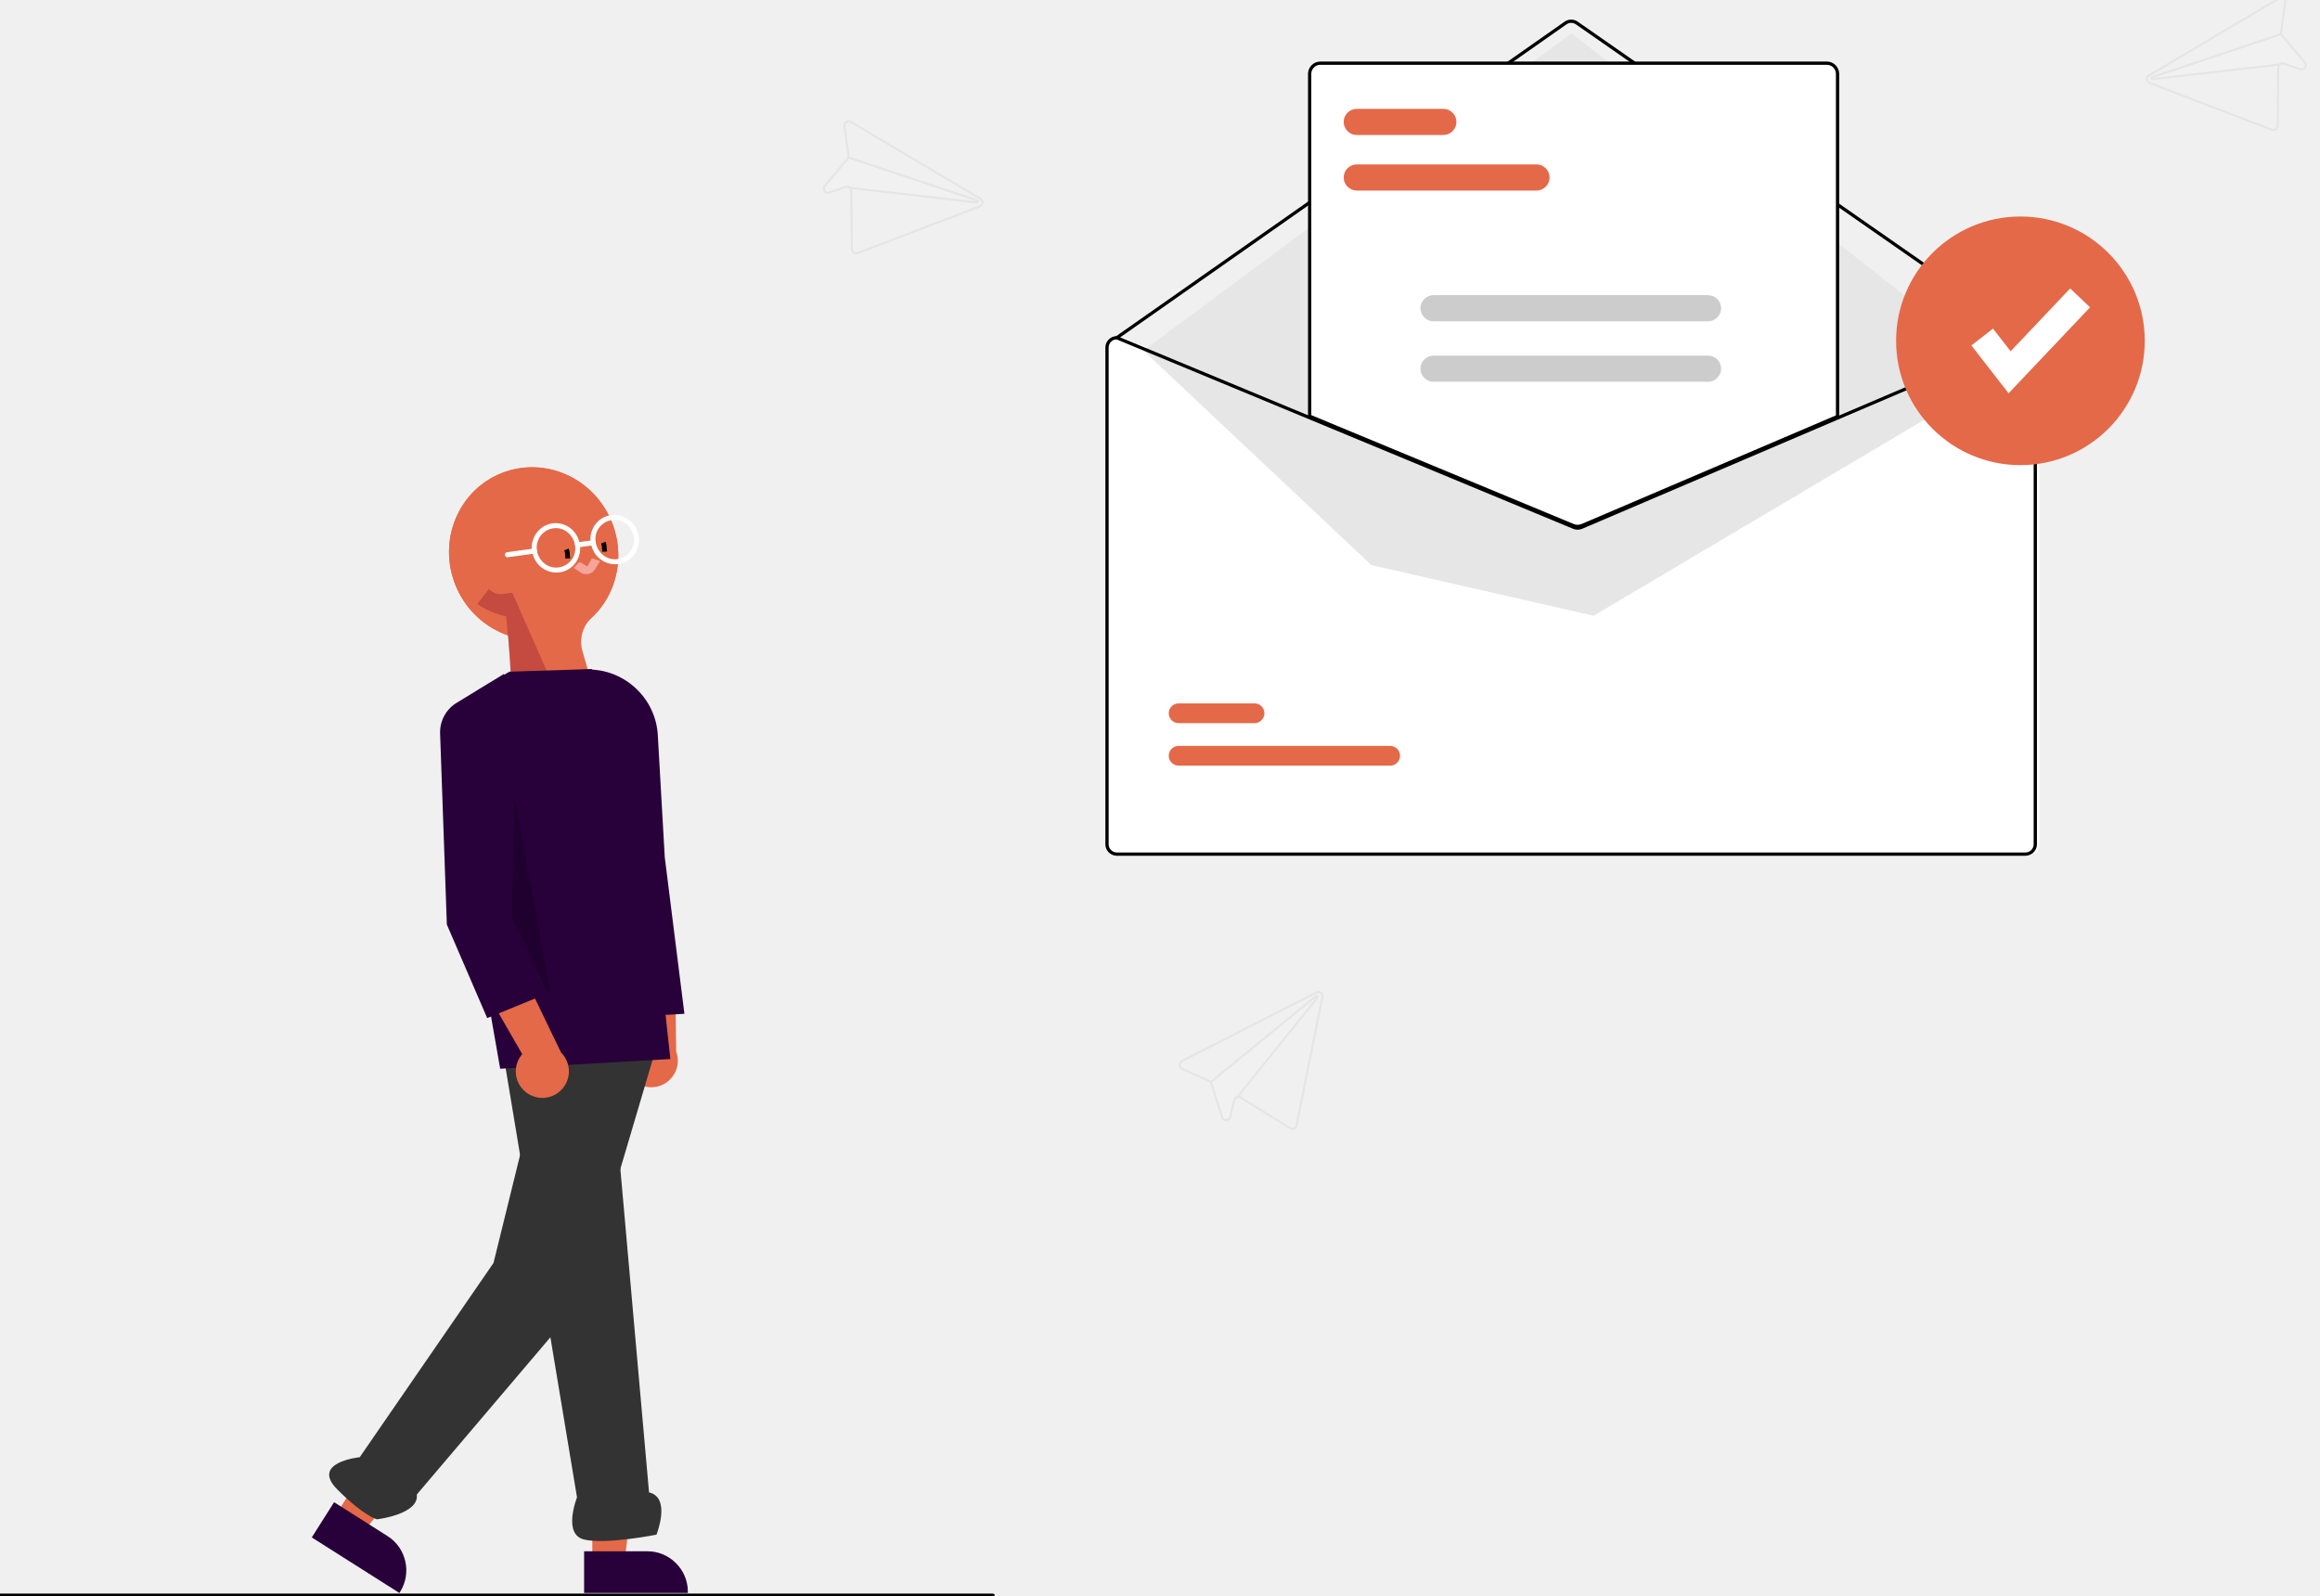
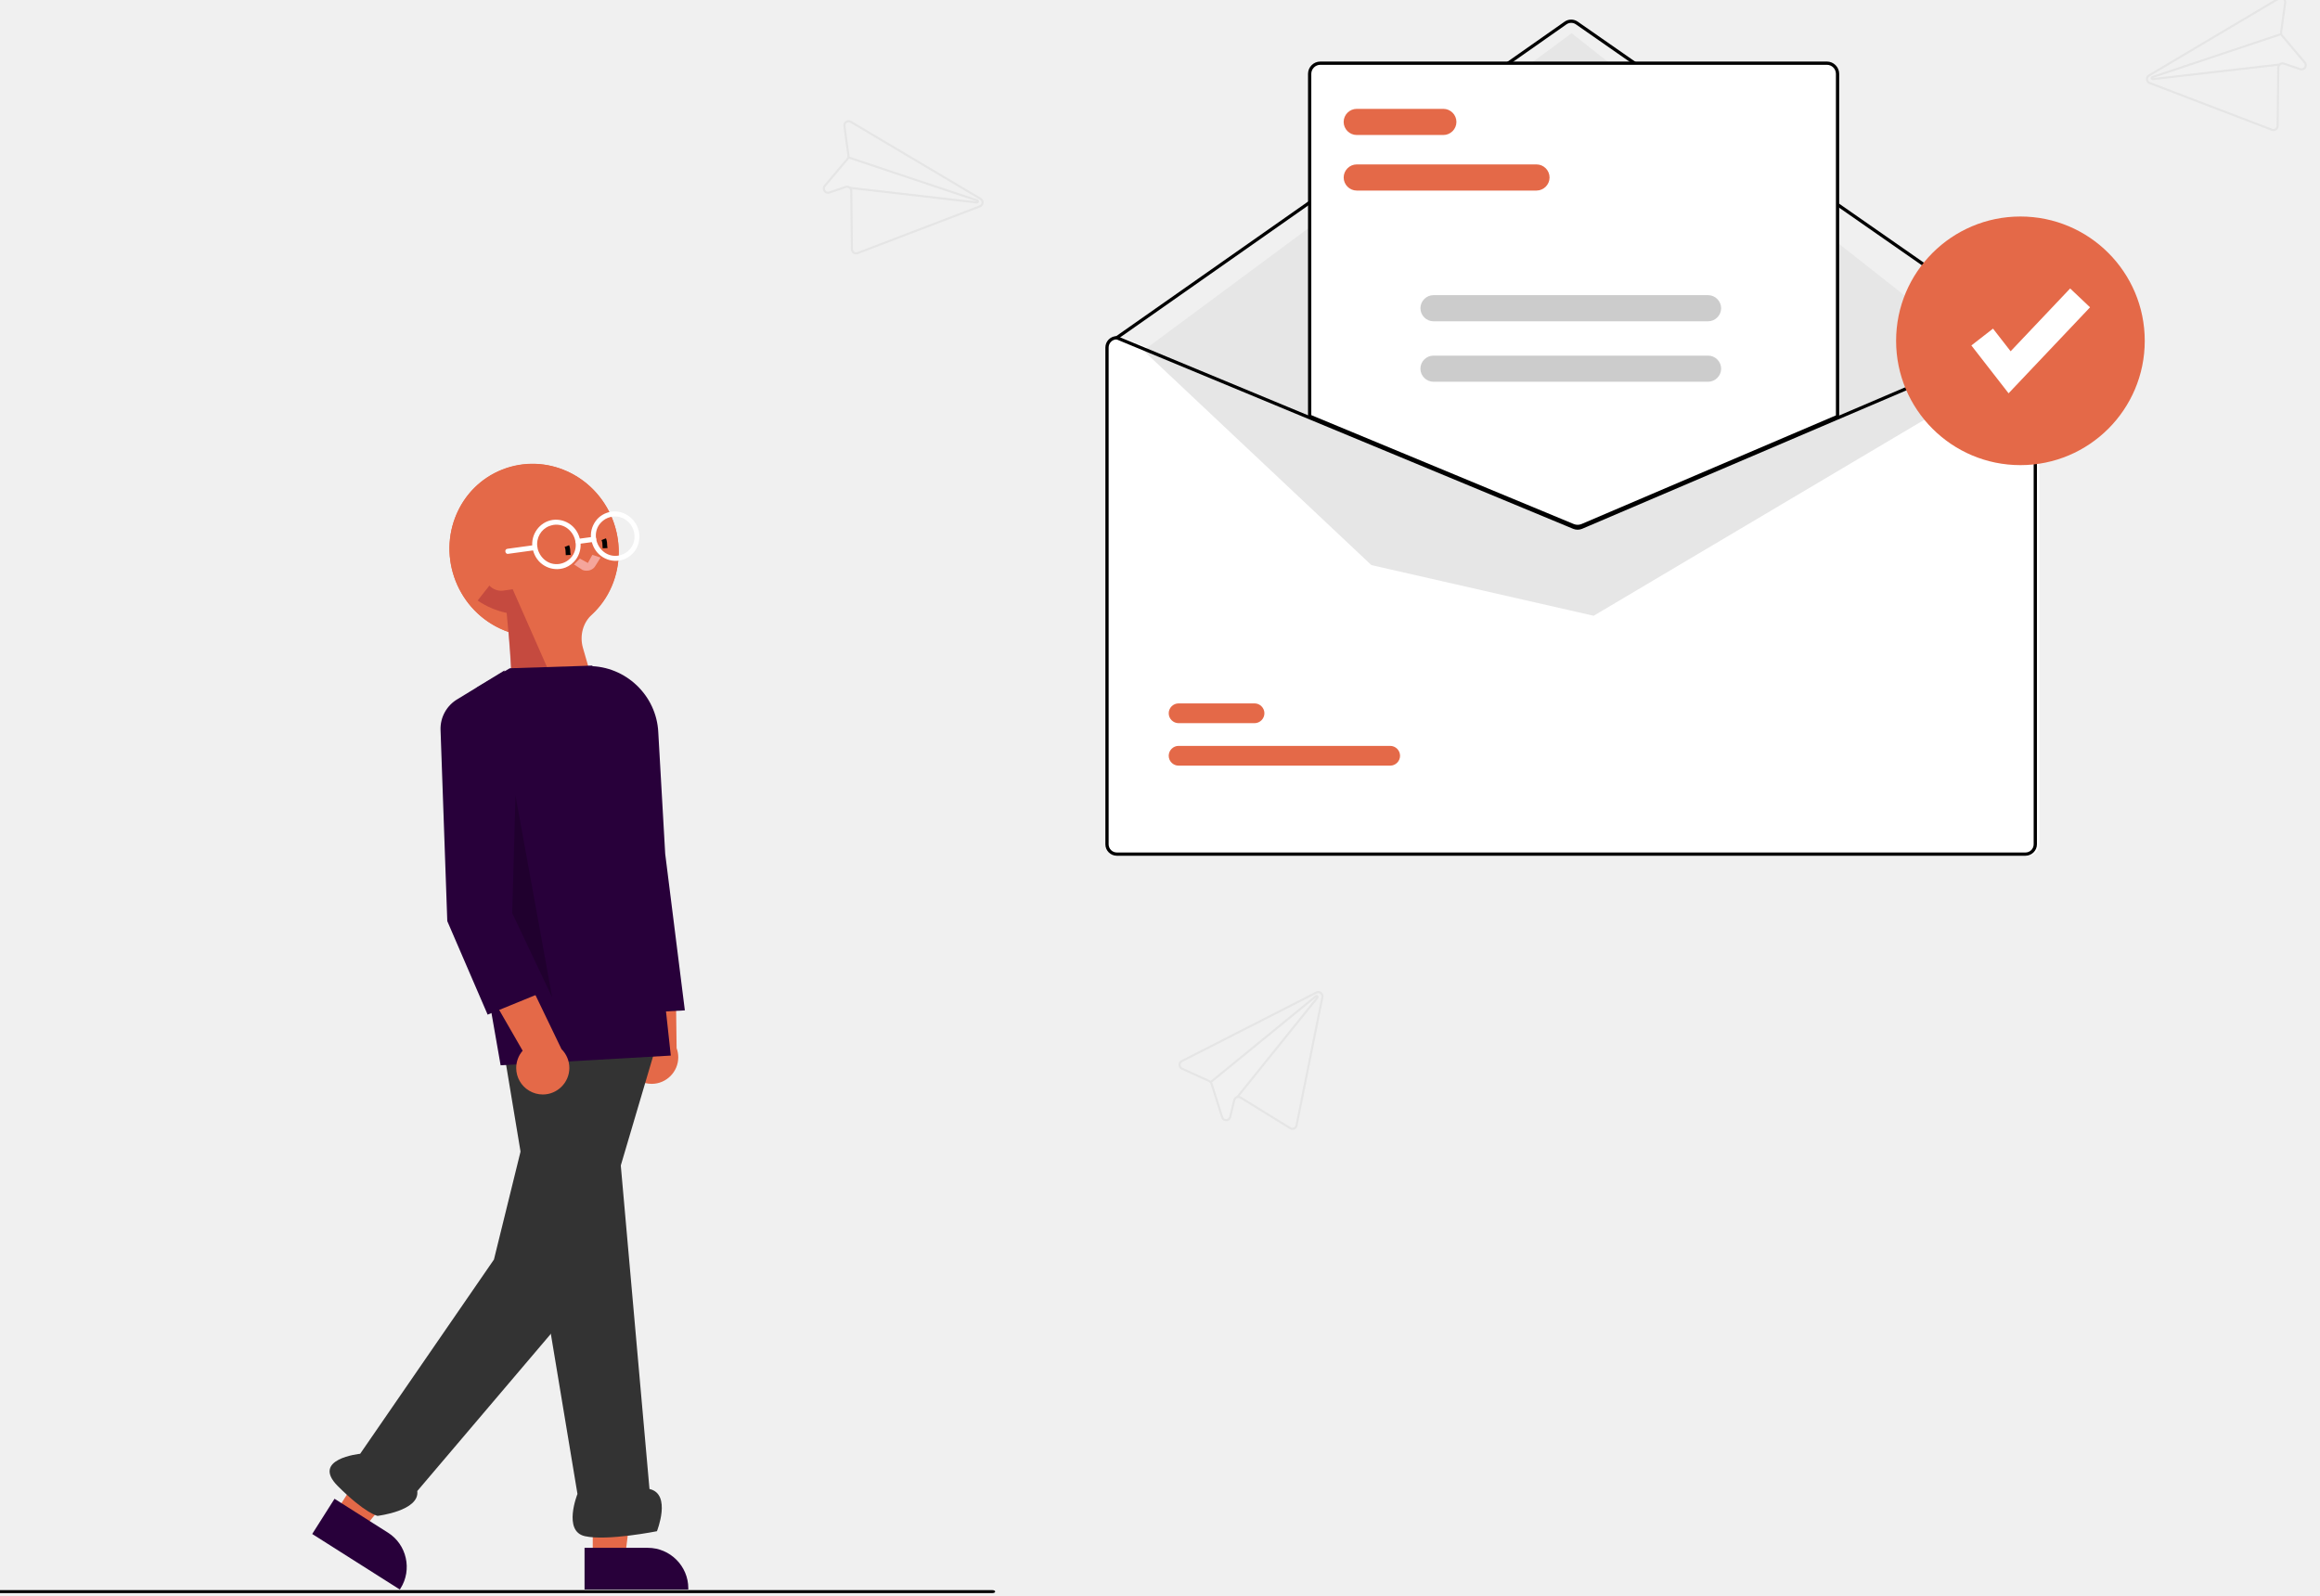
<svg xmlns="http://www.w3.org/2000/svg" clip-rule="evenodd" fill-rule="evenodd" stroke-linejoin="round" stroke-miterlimit="2" viewBox="0 0 884 608">
-   <path d="m930.734 274.341h-.125l-71.49 30.526-97.813 41.767c-.772.325-1.641.329-2.416.013l-100.915-41.867-73.246-30.39-.112-.049h-.125c-2.39.002-4.356 1.968-4.359 4.359v189.312c.003 2.39 1.969 4.356 4.359 4.359h346.242c2.39-.003 4.357-1.969 4.359-4.359v-189.312c-.002-2.391-1.969-4.357-4.359-4.359z" fill="#fff" fill-rule="nonzero" transform="translate(-158.016 -146.268)" />
-   <path d="m931.045 275.586c-.127 0-.251-.039-.356-.112l-172.223-119.941c-1.071-.742-2.499-.74-3.567.006l-170.983 119.934c-.105.073-.229.112-.356.112-.342 0-.623-.281-.623-.623 0-.202.098-.392.263-.509l170.983-119.934c1.496-1.044 3.495-1.047 4.995-.008l172.223 119.941c.167.116.267.308.267.511 0 .342-.281.623-.623.623z" fill-rule="nonzero" transform="translate(-158.016 -146.268)" />
-   <path d="m435.67 133.57 163.164-120.925 164.403 129.529-155.996 92.476-84.692-19.304z" fill="#e6e6e6" fill-rule="nonzero" />
-   <path d="m687.725 438.037h-80.618c-.002 0-.004 0-.006 0-2.066 0-3.766-1.7-3.766-3.766 0-2.064 1.697-3.763 3.761-3.766h80.618.006c2.066 0 3.766 1.7 3.766 3.766 0 2.064-1.697 3.763-3.761 3.766z" fill="#e46948" fill-rule="nonzero" transform="translate(-158.016 -146.268)" />
-   <path d="m636.038 421.846h-28.931c-.001 0-.002 0-.003 0-2.066 0-3.766-1.7-3.766-3.766 0-2.063 1.695-3.761 3.758-3.766h28.931.008c2.066 0 3.766 1.7 3.766 3.766 0 2.065-1.698 3.764-3.763 3.766z" fill="#e46948" fill-rule="nonzero" transform="translate(-158.016 -146.268)" />
-   <path d="m759.145 347.191c-.613.001-1.22-.118-1.787-.35l-100.628-41.754v-130.696c.003-2.39 1.969-4.356 4.359-4.359h193.048c2.391.003 4.357 1.969 4.36 4.359v130.788l-.19.081-97.321 41.561c-.583.245-1.209.371-1.841.37z" fill="#fff" fill-rule="nonzero" transform="translate(-158.016 -146.268)" />
-   <path d="m759.145 347.502c-.653.001-1.3-.126-1.905-.373l-100.822-41.834v-130.904c.003-2.561 2.11-4.668 4.671-4.67h193.048c2.561.002 4.668 2.109 4.671 4.67v130.993l-97.7 41.723c-.621.261-1.289.396-1.963.395zm-101.481-43.039 100.051 41.515c.932.378 1.978.372 2.907-.017l96.94-41.399v-130.171c-.002-1.878-1.547-3.423-3.425-3.425h-193.048c-1.878.002-3.423 1.547-3.425 3.425z" fill-rule="nonzero" transform="translate(-158.016 -146.268)" />
-   <path d="m929.8 274.341h-.125l-71.49 30.526-97.813 41.767c-.772.325-1.642.329-2.417.013l-100.914-41.867-73.246-30.39-.112-.049h-.125c-2.39.002-4.357 1.968-4.359 4.359v189.312c.002 2.39 1.969 4.356 4.359 4.359h346.242c2.39-.003 4.356-1.969 4.359-4.359v-189.312c-.003-2.391-1.969-4.357-4.359-4.359zm3.113 193.671c0 1.708-1.405 3.113-3.113 3.113h-346.242c-1.708 0-3.113-1.405-3.114-3.113v-189.312c.003-1.663 1.334-3.047 2.996-3.114l73.601 30.539 100.435 41.674c1.087.442 2.306.435 3.388-.019l97.321-41.562 71.739-30.632c1.659.072 2.986 1.454 2.989 3.114z" fill-rule="nonzero" transform="translate(-158.016 -146.268)" />
-   <path d="m743.479 218.887h-68.501c-2.731-.004-4.975-2.252-4.975-4.982 0-2.731 2.244-4.978 4.975-4.982h68.501c2.73.004 4.975 2.251 4.975 4.982 0 2.73-2.245 4.978-4.975 4.982z" fill="#e46948" fill-rule="nonzero" transform="translate(-158.016 -146.268)" />
-   <path d="m707.983 197.714h-33.005c-2.733 0-4.982-2.249-4.982-4.982s2.249-4.982 4.982-4.982h33.005c2.733 0 4.982 2.249 4.982 4.982s-2.249 4.982-4.982 4.982z" fill="#e46948" fill-rule="nonzero" transform="translate(-158.016 -146.268)" />
-   <path d="m808.847 268.706h-104.62c-2.73-.004-4.975-2.252-4.975-4.982 0-2.731 2.245-4.978 4.975-4.982h104.62c2.73.004 4.975 2.251 4.975 4.982 0 2.73-2.245 4.978-4.975 4.982z" fill="#ccc" fill-rule="nonzero" transform="translate(-158.016 -146.268)" />
-   <path d="m808.847 291.747h-104.62c-2.733 0-4.982-2.249-4.982-4.982s2.249-4.982 4.982-4.982h104.62c2.733 0 4.982 2.249 4.982 4.982s-2.249 4.982-4.982 4.982z" fill="#ccc" fill-rule="nonzero" transform="translate(-158.016 -146.268)" />
+   <g fill-rule="nonzero">
+     <path d="m930.734 274.341h-.125l-71.49 30.526-97.813 41.767c-.772.325-1.641.329-2.416.013l-100.915-41.867-73.246-30.39-.112-.049h-.125c-2.39.002-4.356 1.968-4.359 4.359v189.312c.003 2.39 1.969 4.356 4.359 4.359h346.242c2.39-.003 4.357-1.969 4.359-4.359v-189.312c-.002-2.391-1.969-4.357-4.359-4.359z" fill="#fff" transform="translate(-158.016 -146.268)" />
+     <path d="m931.045 275.586c-.127 0-.251-.039-.356-.112l-172.223-119.941c-1.071-.742-2.499-.74-3.567.006l-170.983 119.934c-.105.073-.229.112-.356.112-.342 0-.623-.281-.623-.623 0-.202.098-.392.263-.509l170.983-119.934c1.496-1.044 3.495-1.047 4.995-.008l172.223 119.941c.167.116.267.308.267.511 0 .342-.281.623-.623.623z" transform="translate(-158.016 -146.268)" />
+     <path d="m435.67 133.57 163.164-120.925 164.403 129.529-155.996 92.476-84.692-19.304z" fill="#e6e6e6" />
+     <path d="m687.725 438.037h-80.618c-.002 0-.004 0-.006 0-2.066 0-3.766-1.7-3.766-3.766 0-2.064 1.697-3.763 3.761-3.766h80.618.006c2.066 0 3.766 1.7 3.766 3.766 0 2.064-1.697 3.763-3.761 3.766z" fill="#e46948" transform="translate(-158.016 -146.268)" />
+     <path d="m636.038 421.846h-28.931c-.001 0-.002 0-.003 0-2.066 0-3.766-1.7-3.766-3.766 0-2.063 1.695-3.761 3.758-3.766h28.931.008c2.066 0 3.766 1.7 3.766 3.766 0 2.065-1.698 3.764-3.763 3.766z" fill="#e46948" transform="translate(-158.016 -146.268)" />
+     <path d="m759.145 347.191c-.613.001-1.22-.118-1.787-.35l-100.628-41.754v-130.696c.003-2.39 1.969-4.356 4.359-4.359h193.048c2.391.003 4.357 1.969 4.36 4.359v130.788l-.19.081-97.321 41.561c-.583.245-1.209.371-1.841.37z" fill="#fff" transform="translate(-158.016 -146.268)" />
+     <path d="m759.145 347.502c-.653.001-1.3-.126-1.905-.373l-100.822-41.834v-130.904c.003-2.561 2.11-4.668 4.671-4.67h193.048c2.561.002 4.668 2.109 4.671 4.67v130.993l-97.7 41.723c-.621.261-1.289.396-1.963.395zm-101.481-43.039 100.051 41.515c.932.378 1.978.372 2.907-.017l96.94-41.399v-130.171c-.002-1.878-1.547-3.423-3.425-3.425h-193.048c-1.878.002-3.423 1.547-3.425 3.425z" transform="translate(-158.016 -146.268)" />
+     <path d="m929.8 274.341h-.125l-71.49 30.526-97.813 41.767c-.772.325-1.642.329-2.417.013l-100.914-41.867-73.246-30.39-.112-.049h-.125c-2.39.002-4.357 1.968-4.359 4.359v189.312c.002 2.39 1.969 4.356 4.359 4.359h346.242c2.39-.003 4.356-1.969 4.359-4.359v-189.312c-.003-2.391-1.969-4.357-4.359-4.359zm3.113 193.671c0 1.708-1.405 3.113-3.113 3.113h-346.242c-1.708 0-3.113-1.405-3.114-3.113v-189.312c.003-1.663 1.334-3.047 2.996-3.114l73.601 30.539 100.435 41.674c1.087.442 2.306.435 3.388-.019l97.321-41.562 71.739-30.632c1.659.072 2.986 1.454 2.989 3.114z" transform="translate(-158.016 -146.268)" />
+     <path d="m743.479 218.887h-68.501c-2.731-.004-4.975-2.252-4.975-4.982 0-2.731 2.244-4.978 4.975-4.982h68.501c2.73.004 4.975 2.251 4.975 4.982 0 2.73-2.245 4.978-4.975 4.982z" fill="#e46948" transform="translate(-158.016 -146.268)" />
+     <path d="m707.983 197.714h-33.005c-2.733 0-4.982-2.249-4.982-4.982s2.249-4.982 4.982-4.982h33.005c2.733 0 4.982 2.249 4.982 4.982s-2.249 4.982-4.982 4.982z" fill="#e46948" transform="translate(-158.016 -146.268)" />
+     <path d="m808.847 268.706h-104.62c-2.73-.004-4.975-2.252-4.975-4.982 0-2.731 2.245-4.978 4.975-4.982h104.62c2.73.004 4.975 2.251 4.975 4.982 0 2.73-2.245 4.978-4.975 4.982z" fill="#ccc" transform="translate(-158.016 -146.268)" />
+     <path d="m808.847 291.747h-104.62c-2.733 0-4.982-2.249-4.982-4.982s2.249-4.982 4.982-4.982h104.62c2.733 0 4.982 2.249 4.982 4.982s-2.249 4.982-4.982 4.982z" fill="#ccc" transform="translate(-158.016 -146.268)" />
+   </g>
  <circle cx="769.853" cy="129.878" fill="#e46948" r="47.371" />
  <path d="m765.339 149.875-14.178-18.231 8.245-6.413 6.713 8.632 22.679-23.941 7.584 7.185z" fill="#fff" fill-rule="nonzero" />
-   <path d="m306.2 147.8c-14.3-13-36.4-13.4-51.1-.8-17.1 14.6-18.2 40.4-2.7 56.4 1 1 2 2 3.1 2.9-1.7 5.6-3.6 11.5-5.8 17.9l31.7 54.1c.2-21.1 1.7-39.4 3.2-53.4.6-5.5 4.2-10.3 9.4-12.2 4.8-1.8 9.3-4.6 13.2-8.4 15.8-15.5 15.7-41.3-1-56.5z" fill="#e46948" fill-rule="nonzero" transform="matrix(.771887 -.304684 .313226 .793526 -68.2043 156.33)" />
-   <g transform="matrix(.771887 -.304684 .313226 .793526 -68.2043 156.33)">
-     <circle cx="280.2" cy="176.4" fill="#e46948" r="38.7" />
+   <g transform="translate(.167702 -1.30851)">
+     <path d="m306.2 147.8c-14.3-13-36.4-13.4-51.1-.8-17.1 14.6-18.2 40.4-2.7 56.4 1 1 2 2 3.1 2.9-1.7 5.6-3.6 11.5-5.8 17.9l31.7 54.1c.2-21.1 1.7-39.4 3.2-53.4.6-5.5 4.2-10.3 9.4-12.2 4.8-1.8 9.3-4.6 13.2-8.4 15.8-15.5 15.7-41.3-1-56.5z" fill="#e46948" fill-rule="nonzero" transform="matrix(.771887 -.304684 .313226 .793526 -68.2043 156.33)" />
+     <g transform="matrix(.771887 -.304684 .313226 .793526 -68.2043 156.33)">
+       <circle cx="280.2" cy="176.4" fill="#e46948" r="38.7" />
+       <g fill-rule="nonzero">
+         <path d="m256.2 183.2-8.6 4.9c2.7 3.9 6.2 7.3 10.3 9.9-2.3 7.8-5 16.5-8.3 26l17.5 30-2.9-71.6z" fill="#a52c35" opacity=".5" />
+         <path d="m281 176.6h-.3l-12.2-2.9c-.6-.1-1-.7-.8-1.4.1-.6.7-1 1.4-.8l12.2 2.9c.6.1 1 .7.8 1.4-.1.5-.6.8-1.1.8z" fill="#fff" />
+         <path d="m307.5 182.8h-.3l-7.1-1.7c-.6-.1-1-.7-.8-1.4.1-.6.7-1 1.4-.8l7.1 1.7c.6.1 1 .7.8 1.4-.2.4-.6.8-1.1.8z" fill="#fff" />
+         <path d="m317.2 195c-.8 0-1.7-.1-2.5-.3-2.9-.7-5.3-2.4-6.9-4.9s-2-5.5-1.4-8.4 2.4-5.3 4.9-6.9 5.5-2 8.4-1.4c5.9 1.4 9.6 7.4 8.3 13.3-.7 2.9-2.4 5.3-4.9 6.9-1.9 1.1-3.9 1.7-5.9 1.7zm-.1-19.9c-1.6 0-3.2.5-4.6 1.3-2 1.2-3.4 3.2-3.9 5.5s-.1 4.7 1.1 6.7 3.2 3.4 5.5 3.9 4.7.1 6.7-1.1 3.4-3.2 3.9-5.5c1.1-4.7-1.8-9.5-6.6-10.6-.7-.1-1.4-.2-2.1-.2z" fill="#fff" />
+         <path d="m290.7 188.8c-.8 0-1.7-.1-2.5-.3-2.9-.7-5.3-2.4-6.9-4.9s-2-5.5-1.4-8.4c1.4-5.9 7.4-9.6 13.3-8.3 2.9.7 5.3 2.4 6.9 4.9s2 5.5 1.4 8.4c-.7 2.9-2.4 5.3-4.9 6.9-1.8 1.1-3.9 1.7-5.9 1.7zm0-19.9c-4 0-7.6 2.7-8.6 6.8-.5 2.3-.1 4.7 1.1 6.7s3.2 3.4 5.5 3.9 4.7.1 6.7-1.1 3.4-3.2 3.9-5.5.1-4.7-1.1-6.7-3.2-3.4-5.5-3.9c-.7-.1-1.3-.2-2-.2z" fill="#fff" />
+         <path d="m301.4 195c-.3 0-.5 0-.8-.1-1.1-.3-2.249-1.141-2.649-2.241l-2.154-4.046 3.2-1.947 2.47 4.046 3.037-3.4 2.796 3.188-3.5 3.5c-.7.7-1.5 1-2.4 1z" fill="#f5a59b" transform="matrix(1.08569 0 0 .779672 -26.295 41.8869)" />
+         <path d="m267.6 188.9-7.3-1.7c-4-.9-6.5-5-5.6-9s5-6.5 9-5.6l7.3 1.7z" fill="#e46948" transform="translate(0 1)" />
+       </g>
+     </g>
    <g fill-rule="nonzero">
-       <path d="m256.2 183.2-8.6 4.9c2.7 3.9 6.2 7.3 10.3 9.9-2.3 7.8-5 16.5-8.3 26l17.5 30-2.9-71.6z" fill="#a52c35" opacity=".5" />
-       <path d="m281 176.6h-.3l-12.2-2.9c-.6-.1-1-.7-.8-1.4.1-.6.7-1 1.4-.8l12.2 2.9c.6.1 1 .7.8 1.4-.1.5-.6.8-1.1.8z" fill="#fff" />
-       <path d="m307.5 182.8h-.3l-7.1-1.7c-.6-.1-1-.7-.8-1.4.1-.6.7-1 1.4-.8l7.1 1.7c.6.1 1 .7.8 1.4-.2.4-.6.8-1.1.8z" fill="#fff" />
-       <path d="m317.2 195c-.8 0-1.7-.1-2.5-.3-2.9-.7-5.3-2.4-6.9-4.9s-2-5.5-1.4-8.4 2.4-5.3 4.9-6.9 5.5-2 8.4-1.4c5.9 1.4 9.6 7.4 8.3 13.3-.7 2.9-2.4 5.3-4.9 6.9-1.9 1.1-3.9 1.7-5.9 1.7zm-.1-19.9c-1.6 0-3.2.5-4.6 1.3-2 1.2-3.4 3.2-3.9 5.5s-.1 4.7 1.1 6.7 3.2 3.4 5.5 3.9 4.7.1 6.7-1.1 3.4-3.2 3.9-5.5c1.1-4.7-1.8-9.5-6.6-10.6-.7-.1-1.4-.2-2.1-.2z" fill="#fff" />
-       <path d="m290.7 188.8c-.8 0-1.7-.1-2.5-.3-2.9-.7-5.3-2.4-6.9-4.9s-2-5.5-1.4-8.4c1.4-5.9 7.4-9.6 13.3-8.3 2.9.7 5.3 2.4 6.9 4.9s2 5.5 1.4 8.4c-.7 2.9-2.4 5.3-4.9 6.9-1.8 1.1-3.9 1.7-5.9 1.7zm0-19.9c-4 0-7.6 2.7-8.6 6.8-.5 2.3-.1 4.7 1.1 6.7s3.2 3.4 5.5 3.9 4.7.1 6.7-1.1 3.4-3.2 3.9-5.5.1-4.7-1.1-6.7-3.2-3.4-5.5-3.9c-.7-.1-1.3-.2-2-.2z" fill="#fff" />
-       <path d="m301.4 195c-.3 0-.5 0-.8-.1-1.1-.3-2.249-1.141-2.649-2.241l-2.154-4.046 3.2-1.947 2.47 4.046 3.037-3.4 2.796 3.188-3.5 3.5c-.7.7-1.5 1-2.4 1z" fill="#f5a59b" transform="matrix(1.08569 0 0 .779672 -26.295 41.8869)" />
-       <path d="m267.6 188.9-7.3-1.7c-4-.9-6.5-5-5.6-9s5-6.5 9-5.6l7.3 1.7z" fill="#e46948" transform="translate(0 1)" />
+       <path d="m311.9 187.6-2.1-.7c.1-.3.2-.6.3-.9.4-1 .6-1.7.6-2.7h2.2c0 1.4-.4 2.4-.8 3.5 0 .2-.1.5-.2.8z" fill="#010101" transform="matrix(.771887 -.304684 .313226 .793526 -68.2043 156.33)" />
+       <path d="m295 184.4-2.1-.7c.1-.3.2-.6.3-.9.4-1 .6-1.7.6-2.7h2.2c0 1.4-.4 2.4-.8 3.5 0 .2-.1.5-.2.8z" fill="#010101" transform="matrix(.771887 -.304684 .313226 .793526 -68.2043 156.33)" />
+       <path d="m397.781 556.121c-1.133-1.667-1.738-3.637-1.738-5.652 0-3.959 2.338-7.565 5.952-9.181l-3.081-35.601 16.326 8.848.423 32.452c.415 1.122.627 2.309.627 3.506 0 5.546-4.564 10.11-10.11 10.11-3.369 0-6.524-1.684-8.399-4.482z" fill="#e46948" transform="translate(-158.016 -146.268)" />
+       <path d="m400.875 533.598-.133-.336-18.012-45.503-2.858-86.253.48-.034c.628-.045 1.257-.067 1.886-.067 14.034 0 25.753 11.163 26.435 25.181l2.642 46.374 7.488 59.642z" fill="#28003a" transform="translate(-158.016 -146.268)" />
+       <path d="m127.8 577.505 10.354 6.565 30.247-36.815-15.282-9.688z" fill="#e46948" />
+       <path d="m285.318 718.718 20.391 12.928h.001c7.128 4.52 9.275 14.105 4.756 21.234l-.268.422-33.386-21.166z" fill="#28003a" transform="translate(-158.016 -146.268)" />
+       <path d="m225.692 595.15 12.26-.001 5.832-47.288-18.094.001z" fill="#e46948" />
+       <path d="m380.581 737.415 24.145-.001c8.44.001 15.386 6.946 15.386 15.386v.5l-39.53.002z" fill="#28003a" transform="translate(-158.016 -146.268)" />
+       <path d="m349.019 543.284 28.862 173.602s-5.677 14.195 2.839 16.088c8.517 1.892 27.443-1.893 27.443-1.893s5.678-14.195-2.839-16.087l-16.087-181.389z" fill="#333" transform="translate(-158.016 -146.268)" />
+       <path d="m366.053 546.38-19.996 81.174-50.977 74.02s-18.926 1.893-8.517 12.302c10.409 10.41 15.141 11.356 15.141 11.356s16.087-1.893 15.141-9.463l62.673-73.771 29.118-98.457z" fill="#333" transform="translate(-158.016 -146.268)" />
+       <path d="m348.603 553.529-4.829-27.558c-7.272-7.6 6.469-26.391 8.001-28.432l-.899-11.686c-.766-.131-1.467-.513-1.993-1.085-4.511-4.6-4.208-22.751-4.193-23.521l-4.978-51.785 12.386-7.226 31.322-1.01 15.296 13.257 14.733 135.352-.526.029z" fill="#28003a" transform="translate(-158.016 -146.268)" />
+       <path d="m359.443 563.194c-3.037-1.812-4.903-5.098-4.903-8.635 0-2.42.874-4.761 2.46-6.589l-17.825-30.972 18.535 1.128 14.086 29.238c1.916 1.898 2.994 4.485 2.994 7.182 0 5.546-4.563 10.11-10.11 10.11-1.846 0-3.657-.505-5.237-1.462z" fill="#e46948" transform="translate(-158.016 -146.268)" />
+       <path d="m343.658 534.233-15.377-35.644-2.57-72.811c-.179-4.869 2.373-9.451 6.607-11.862l17.739-10.84 3.827 76.544 11.447 45.747z" fill="#28003a" transform="translate(-158.016 -146.268)" />
+       <path d="m196.224 305.464-1.228 43.811 15.242 32.126-14.014-77.102" fill-opacity=".2" />
+       <path d="m540.016 753.732h-381c-.549 0-1-.451-1-1s.451-1 1-1h381c.548 0 1 .451 1 1s-.452 1-1 1z" transform="matrix(1 0 0 .55853 -161.989 187.405)" />
    </g>
  </g>
-   <g fill-rule="nonzero">
-     <path d="m311.9 187.6-2.1-.7c.1-.3.2-.6.3-.9.4-1 .6-1.7.6-2.7h2.2c0 1.4-.4 2.4-.8 3.5 0 .2-.1.5-.2.8z" fill="#010101" transform="matrix(.771887 -.304684 .313226 .793526 -68.2043 156.33)" />
-     <path d="m295 184.4-2.1-.7c.1-.3.2-.6.3-.9.4-1 .6-1.7.6-2.7h2.2c0 1.4-.4 2.4-.8 3.5 0 .2-.1.5-.2.8z" fill="#010101" transform="matrix(.771887 -.304684 .313226 .793526 -68.2043 156.33)" />
-     <path d="m397.781 556.121c-1.133-1.667-1.738-3.637-1.738-5.652 0-3.959 2.338-7.565 5.952-9.181l-3.081-35.601 16.326 8.848.423 32.452c.415 1.122.627 2.309.627 3.506 0 5.546-4.564 10.11-10.11 10.11-3.369 0-6.524-1.684-8.399-4.482z" fill="#e46948" transform="translate(-158.016 -146.268)" />
-     <path d="m400.875 533.598-.133-.336-18.012-45.503-2.858-86.253.48-.034c.628-.045 1.257-.067 1.886-.067 14.034 0 25.753 11.163 26.435 25.181l2.642 46.374 7.488 59.642z" fill="#28003a" transform="translate(-158.016 -146.268)" />
-     <path d="m127.8 577.505 10.354 6.565 30.247-36.815-15.282-9.688z" fill="#e46948" />
-     <path d="m285.318 718.718 20.391 12.928h.001c7.128 4.52 9.275 14.105 4.756 21.234l-.268.422-33.386-21.166z" fill="#28003a" transform="translate(-158.016 -146.268)" />
-     <path d="m225.692 595.15 12.26-.001 5.832-47.288-18.094.001z" fill="#e46948" />
-     <path d="m380.581 737.415 24.145-.001c8.44.001 15.386 6.946 15.386 15.386v.5l-39.53.002z" fill="#28003a" transform="translate(-158.016 -146.268)" />
-     <path d="m349.019 543.284 28.862 173.602s-5.677 14.195 2.839 16.088c8.517 1.892 27.443-1.893 27.443-1.893s5.678-14.195-2.839-16.087l-16.087-181.389z" fill="#333" transform="translate(-158.016 -146.268)" />
-     <path d="m366.053 546.38-19.996 81.174-50.977 74.02s-18.926 1.893-8.517 12.302c10.409 10.41 15.141 11.356 15.141 11.356s16.087-1.893 15.141-9.463l62.673-73.771 29.118-98.457z" fill="#333" transform="translate(-158.016 -146.268)" />
-     <path d="m348.603 553.529-4.829-27.558c-7.272-7.6 6.469-26.391 8.001-28.432l-.899-11.686c-.766-.131-1.467-.513-1.993-1.085-4.511-4.6-4.208-22.751-4.193-23.521l-4.978-51.785 12.386-7.226 31.322-1.01 15.296 13.257 14.733 135.352-.526.029z" fill="#28003a" transform="translate(-158.016 -146.268)" />
-     <path d="m359.443 563.194c-3.037-1.812-4.903-5.098-4.903-8.635 0-2.42.874-4.761 2.46-6.589l-17.825-30.972 18.535 1.128 14.086 29.238c1.916 1.898 2.994 4.485 2.994 7.182 0 5.546-4.563 10.11-10.11 10.11-1.846 0-3.657-.505-5.237-1.462z" fill="#e46948" transform="translate(-158.016 -146.268)" />
-     <path d="m343.658 534.233-15.377-35.644-2.57-72.811c-.179-4.869 2.373-9.451 6.607-11.862l17.739-10.84 3.827 76.544 11.447 45.747z" fill="#28003a" transform="translate(-158.016 -146.268)" />
-     <path d="m196.224 305.464-1.228 43.811 15.242 32.126-14.014-77.102" fill-opacity=".2" />
-     <g transform="translate(-163.007 -147.486)">
-       <path d="m540.016 753.732h-381c-.549 0-1-.451-1-1s.451-1 1-1h381c.548 0 1 .451 1 1s-.452 1-1 1z" transform="matrix(1 0 0 .55853 1.01854 334.89)" />
-       <path d="m487.352 193.546c-.308-.182-.659-.278-1.017-.278-1.097 0-1.999.903-1.999 1.999 0 .091.006.181.018.27l1.544 11.324c.022.167.01.336-.033.499-.049.16-.129.308-.238.436l-8.646 10.243c-.593.677-.646 1.679-.128 2.414l.01.013c.496.743 1.442 1.054 2.282.752l6.245-2.119c.421-.14.886-.035 1.207.271.238.221.373.53.373.855l.244 22.249c.005.653.332 1.263.874 1.628.539.365 1.224.445 1.832.214l46.607-17.825c.774-.294 1.288-1.039 1.288-1.867 0-.705-.374-1.36-.981-1.719l-.635-.377zm-2.209 1.883c-.007-.053-.01-.107-.01-.16 0-.659.542-1.201 1.201-1.201.215 0 .426.058.611.168l48.832 28.973.65.385c.362.217.585.609.585 1.031 0 .495-.306.941-.768 1.12l-46.607 17.825c-.136.051-.28.078-.426.078-.651 0-1.19-.532-1.198-1.184l-.244-22.249c0-.22-.037-.438-.111-.646l47.45 5.452c.033.004.066.007.099.007.439 0 .8-.361.8-.8 0-.293-.162-.564-.42-.704-.039-.022-.081-.04-.125-.054l-48.76-16.276c.011-.148.007-.296-.015-.442z" fill="#f1f1f1" />
-       <path d="m487.352 193.546c-.308-.182-.659-.278-1.017-.278-1.097 0-1.999.903-1.999 1.999 0 .091.006.181.018.27l1.544 11.324c.022.167.01.336-.033.499-.049.16-.129.308-.238.436l-8.646 10.243c-.593.677-.646 1.679-.128 2.414l.01.013c.496.743 1.442 1.054 2.282.752l6.245-2.119c.421-.14.886-.035 1.207.271.238.221.373.53.373.855l.244 22.249c.005.653.332 1.263.874 1.628.539.365 1.224.445 1.832.214l46.607-17.825c.774-.294 1.288-1.039 1.288-1.867 0-.705-.374-1.36-.981-1.719l-.635-.377zm-2.209 1.883c-.007-.053-.01-.107-.01-.16 0-.659.542-1.201 1.201-1.201.215 0 .426.058.611.168l48.832 28.973.65.385c.362.217.585.609.585 1.031 0 .495-.306.941-.768 1.12l-46.607 17.825c-.136.051-.28.078-.426.078-.651 0-1.19-.532-1.198-1.184l-.244-22.249c0-.22-.037-.438-.112-.646-.104-.298-.28-.567-.511-.782-.032-.031-.067-.061-.102-.09l-.002-.003c-.532-.439-1.255-.572-1.908-.351l-6.248 2.122c-.505.183-1.075-.007-1.369-.456l-.004-.007c-.315-.439-.283-1.043.077-1.447l8.647-10.243c.092-.108.172-.225.238-.35l.004-.002c.064-.12.115-.247.152-.377.037-.127.061-.258.071-.389.011-.148.007-.296-.015-.442l-1.543-11.323z" fill="#e5e5e5" />
-       <path d="m486.702 207.194 48.76 16.276c.044.014.086.032.125.054.258.14.42.411.42.704 0 .438-.361.799-.8.799-.033 0-.066-.002-.099-.006l-47.451-5.452-.838-.095.093-.793.13.013.002.003 48.154 5.529-48.719-16.267-.004.003-.21-.073.253-.758z" fill="#e5e5e5" />
-       <path d="m1031.13 146.546-48.849 28.982-.634.377c-.608.359-.981 1.014-.981 1.719 0 .828.514 1.573 1.287 1.867l46.607 17.825c.61.231 1.29.151 1.83-.214s.87-.975.88-1.629l.24-22.248c0-.325.14-.635.37-.855.32-.306.79-.411 1.21-.271l6.25 2.119c.84.302 1.78-.009 2.28-.752l.01-.013c.51-.735.46-1.737-.13-2.414l-8.65-10.243c-.1-.128-.19-.276-.23-.436-.05-.163-.06-.332-.04-.499l1.55-11.324c.01-.089.01-.179.01-.27 0-1.096-.9-1.999-1.99-1.999-.36 0-.71.096-1.02.278zm2.21 1.883-1.55 11.323c-.02.146-.02.294-.01.442l-48.762 16.276c-.043.014-.085.032-.125.054-.258.14-.419.411-.419.704 0 .439.361.799.8.799.033 0 .066-.002.099-.006l47.447-5.452c-.07.208-.11.426-.11.646l-.24 22.249c-.01.652-.55 1.184-1.2 1.184-.15 0-.29-.027-.43-.078l-46.604-17.825c-.461-.179-.767-.625-.767-1.12 0-.422.222-.814.585-1.031l.65-.385 48.836-28.973c.18-.11.39-.168.61-.168.66 0 1.2.542 1.2 1.201 0 .053-.01.107-.01.159z" fill="#f1f1f1" />
-       <path d="m1031.13 146.546-48.849 28.982-.634.377c-.608.359-.981 1.014-.981 1.719 0 .828.514 1.573 1.287 1.867l46.607 17.825c.61.231 1.29.151 1.83-.214s.87-.975.88-1.629l.24-22.248c0-.325.14-.635.37-.855.32-.306.79-.411 1.21-.271l6.25 2.119c.84.302 1.78-.009 2.28-.752l.01-.013c.51-.735.46-1.737-.13-2.414l-8.65-10.243c-.1-.128-.19-.276-.23-.436-.05-.163-.06-.332-.04-.499l1.55-11.324c.01-.089.01-.179.01-.27 0-1.096-.9-1.999-1.99-1.999-.36 0-.71.096-1.02.278zm2.21 1.883-1.55 11.323c-.02.146-.02.294-.01.442.01.131.03.262.07.389.04.13.09.257.15.376l.01.003c.06.125.14.242.23.35l8.65 10.243c.36.404.39 1.007.08 1.447l-.01.007c-.29.449-.86.639-1.37.456l-6.24-2.122c-.66-.221-1.38-.088-1.91.351v.003c-.04.029-.07.059-.1.09-.24.215-.41.484-.52.782-.07.208-.11.426-.11.646l-.24 22.249c-.01.652-.55 1.184-1.2 1.184-.15 0-.29-.027-.43-.078l-46.604-17.825c-.461-.179-.767-.625-.767-1.12 0-.422.222-.814.585-1.031l.65-.385 48.836-28.973c.18-.11.39-.168.61-.168.66 0 1.2.542 1.2 1.201 0 .053-.01.107-.01.159z" fill="#e5e5e5" />
-       <path d="m1031.96 160.131.26.758-.21.073-.01-.003-48.718 16.267 48.158-5.529v-.003l.13-.013.09.793-.84.095-47.447 5.452c-.033.004-.066.007-.099.007-.439 0-.8-.361-.8-.8 0-.293.161-.564.419-.704.04-.022.082-.04.125-.054l48.762-16.276z" fill="#e5e5e5" />
-       <path d="m613.142 551.49c-.667.341-1.088 1.03-1.088 1.779 0 .781.458 1.494 1.169 1.818l10.395 4.747c.153.071.29.171.404.295.11.126.192.274.242.434l4.037 12.782c.255.863 1.074 1.443 1.972 1.398l.016-.001c.893-.022 1.662-.655 1.856-1.527l1.545-6.411c.108-.43.445-.768.875-.875.314-.084.648-.032.922.141l18.935 11.684c.555.345 1.246.394 1.844.132.596-.261 1.03-.797 1.16-1.435l9.842-48.919c.027-.131.04-.264.04-.397 0-1.096-.902-1.998-1.997-1.998-.317 0-.629.075-.91.22l-.658.334zm.41 2.872c-.425-.195-.699-.623-.699-1.091 0-.45.253-.864.654-1.069l50.586-25.79.673-.343c.168-.085.353-.129.542-.129.659 0 1.201.542 1.201 1.201 0 .078-.008.155-.023.232l-9.842 48.919c-.113.556-.607.959-1.174.959-.222 0-.44-.061-.629-.177l-18.935-11.684c-.186-.118-.391-.203-.606-.251l29.967-37.192c.118-.143.182-.323.182-.508 0-.439-.361-.8-.8-.8-.137 0-.272.035-.391.102-.04.022-.078.048-.113.077l-39.816 32.515c-.118-.089-.246-.164-.381-.224z" fill="#f1f1f1" />
-       <g fill="#e5e5e5">
-         <path d="m613.142 551.49c-.667.341-1.088 1.03-1.088 1.779 0 .781.458 1.494 1.169 1.818l10.395 4.747c.153.071.29.171.404.295.11.126.192.274.242.434l4.037 12.782c.255.863 1.074 1.443 1.972 1.398l.016-.001c.893-.022 1.662-.655 1.856-1.527l1.545-6.411c.108-.43.445-.768.875-.875.314-.084.648-.032.922.141l18.935 11.684c.555.345 1.246.394 1.844.132.596-.261 1.03-.797 1.16-1.435l9.842-48.919c.027-.131.04-.264.04-.397 0-1.096-.902-1.998-1.997-1.998-.317 0-.629.075-.91.22l-.658.334zm.41 2.872c-.425-.195-.699-.623-.699-1.091 0-.45.253-.864.654-1.069l50.586-25.79.673-.343c.168-.085.353-.129.542-.129.659 0 1.201.542 1.201 1.201 0 .078-.008.155-.023.232l-9.842 48.919c-.113.556-.607.959-1.174.959-.222 0-.44-.061-.629-.177l-18.935-11.684c-.186-.118-.391-.203-.606-.251-.308-.071-.629-.066-.935.014-.043.01-.086.024-.13.038h-.004c-.655.215-1.154.755-1.316 1.425l-1.545 6.415c-.115.525-.58.905-1.118.913l-.008.001c-.539.031-1.033-.319-1.182-.839l-4.036-12.783c-.042-.135-.098-.266-.168-.388l-.001-.004c-.067-.119-.146-.229-.237-.33-.087-.1-.185-.19-.291-.268-.118-.089-.246-.164-.381-.224z" />
-         <path d="m624.329 559.333 39.816-32.515c.035-.029.073-.055.113-.077.119-.067.254-.102.391-.102.439 0 .8.361.8.8 0 .185-.064.365-.182.508l-29.967 37.192-.528.657-.62-.502.079-.103h.004l30.408-37.746-39.786 32.486.001.004-.174.139-.506-.619z" />
-       </g>
+   <g fill-rule="nonzero" transform="translate(-163.007 -147.486)">
+     <path d="m487.352 193.546c-.308-.182-.659-.278-1.017-.278-1.097 0-1.999.903-1.999 1.999 0 .091.006.181.018.27l1.544 11.324c.022.167.01.336-.033.499-.049.16-.129.308-.238.436l-8.646 10.243c-.593.677-.646 1.679-.128 2.414l.01.013c.496.743 1.442 1.054 2.282.752l6.245-2.119c.421-.14.886-.035 1.207.271.238.221.373.53.373.855l.244 22.249c.005.653.332 1.263.874 1.628.539.365 1.224.445 1.832.214l46.607-17.825c.774-.294 1.288-1.039 1.288-1.867 0-.705-.374-1.36-.981-1.719l-.635-.377zm-2.209 1.883c-.007-.053-.01-.107-.01-.16 0-.659.542-1.201 1.201-1.201.215 0 .426.058.611.168l48.832 28.973.65.385c.362.217.585.609.585 1.031 0 .495-.306.941-.768 1.12l-46.607 17.825c-.136.051-.28.078-.426.078-.651 0-1.19-.532-1.198-1.184l-.244-22.249c0-.22-.037-.438-.111-.646l47.45 5.452c.033.004.066.007.099.007.439 0 .8-.361.8-.8 0-.293-.162-.564-.42-.704-.039-.022-.081-.04-.125-.054l-48.76-16.276c.011-.148.007-.296-.015-.442z" fill="#f1f1f1" />
+     <path d="m487.352 193.546c-.308-.182-.659-.278-1.017-.278-1.097 0-1.999.903-1.999 1.999 0 .091.006.181.018.27l1.544 11.324c.022.167.01.336-.033.499-.049.16-.129.308-.238.436l-8.646 10.243c-.593.677-.646 1.679-.128 2.414l.01.013c.496.743 1.442 1.054 2.282.752l6.245-2.119c.421-.14.886-.035 1.207.271.238.221.373.53.373.855l.244 22.249c.005.653.332 1.263.874 1.628.539.365 1.224.445 1.832.214l46.607-17.825c.774-.294 1.288-1.039 1.288-1.867 0-.705-.374-1.36-.981-1.719l-.635-.377zm-2.209 1.883c-.007-.053-.01-.107-.01-.16 0-.659.542-1.201 1.201-1.201.215 0 .426.058.611.168l48.832 28.973.65.385c.362.217.585.609.585 1.031 0 .495-.306.941-.768 1.12l-46.607 17.825c-.136.051-.28.078-.426.078-.651 0-1.19-.532-1.198-1.184l-.244-22.249c0-.22-.037-.438-.112-.646-.104-.298-.28-.567-.511-.782-.032-.031-.067-.061-.102-.09l-.002-.003c-.532-.439-1.255-.572-1.908-.351l-6.248 2.122c-.505.183-1.075-.007-1.369-.456l-.004-.007c-.315-.439-.283-1.043.077-1.447l8.647-10.243c.092-.108.172-.225.238-.35l.004-.002c.064-.12.115-.247.152-.377.037-.127.061-.258.071-.389.011-.148.007-.296-.015-.442l-1.543-11.323z" fill="#e5e5e5" />
+     <path d="m486.702 207.194 48.76 16.276c.044.014.086.032.125.054.258.14.42.411.42.704 0 .438-.361.799-.8.799-.033 0-.066-.002-.099-.006l-47.451-5.452-.838-.095.093-.793.13.013.002.003 48.154 5.529-48.719-16.267-.004.003-.21-.073.253-.758z" fill="#e5e5e5" />
+     <path d="m1031.13 146.546-48.849 28.982-.634.377c-.608.359-.981 1.014-.981 1.719 0 .828.514 1.573 1.287 1.867l46.607 17.825c.61.231 1.29.151 1.83-.214s.87-.975.88-1.629l.24-22.248c0-.325.14-.635.37-.855.32-.306.79-.411 1.21-.271l6.25 2.119c.84.302 1.78-.009 2.28-.752l.01-.013c.51-.735.46-1.737-.13-2.414l-8.65-10.243c-.1-.128-.19-.276-.23-.436-.05-.163-.06-.332-.04-.499l1.55-11.324c.01-.089.01-.179.01-.27 0-1.096-.9-1.999-1.99-1.999-.36 0-.71.096-1.02.278zm2.21 1.883-1.55 11.323c-.02.146-.02.294-.01.442l-48.762 16.276c-.043.014-.085.032-.125.054-.258.14-.419.411-.419.704 0 .439.361.799.8.799.033 0 .066-.002.099-.006l47.447-5.452c-.07.208-.11.426-.11.646l-.24 22.249c-.01.652-.55 1.184-1.2 1.184-.15 0-.29-.027-.43-.078l-46.604-17.825c-.461-.179-.767-.625-.767-1.12 0-.422.222-.814.585-1.031l.65-.385 48.836-28.973c.18-.11.39-.168.61-.168.66 0 1.2.542 1.2 1.201 0 .053-.01.107-.01.159z" fill="#f1f1f1" />
+     <path d="m1031.13 146.546-48.849 28.982-.634.377c-.608.359-.981 1.014-.981 1.719 0 .828.514 1.573 1.287 1.867l46.607 17.825c.61.231 1.29.151 1.83-.214s.87-.975.88-1.629l.24-22.248c0-.325.14-.635.37-.855.32-.306.79-.411 1.21-.271l6.25 2.119c.84.302 1.78-.009 2.28-.752l.01-.013c.51-.735.46-1.737-.13-2.414l-8.65-10.243c-.1-.128-.19-.276-.23-.436-.05-.163-.06-.332-.04-.499l1.55-11.324c.01-.089.01-.179.01-.27 0-1.096-.9-1.999-1.99-1.999-.36 0-.71.096-1.02.278zm2.21 1.883-1.55 11.323c-.02.146-.02.294-.01.442.01.131.03.262.07.389.04.13.09.257.15.376l.01.003c.06.125.14.242.23.35l8.65 10.243c.36.404.39 1.007.08 1.447l-.01.007c-.29.449-.86.639-1.37.456l-6.24-2.122c-.66-.221-1.38-.088-1.91.351v.003c-.04.029-.07.059-.1.09-.24.215-.41.484-.52.782-.07.208-.11.426-.11.646l-.24 22.249c-.01.652-.55 1.184-1.2 1.184-.15 0-.29-.027-.43-.078l-46.604-17.825c-.461-.179-.767-.625-.767-1.12 0-.422.222-.814.585-1.031l.65-.385 48.836-28.973c.18-.11.39-.168.61-.168.66 0 1.2.542 1.2 1.201 0 .053-.01.107-.01.159z" fill="#e5e5e5" />
+     <path d="m1031.96 160.131.26.758-.21.073-.01-.003-48.718 16.267 48.158-5.529v-.003l.13-.013.09.793-.84.095-47.447 5.452c-.033.004-.066.007-.099.007-.439 0-.8-.361-.8-.8 0-.293.161-.564.419-.704.04-.022.082-.04.125-.054l48.762-16.276z" fill="#e5e5e5" />
+     <path d="m613.142 551.49c-.667.341-1.088 1.03-1.088 1.779 0 .781.458 1.494 1.169 1.818l10.395 4.747c.153.071.29.171.404.295.11.126.192.274.242.434l4.037 12.782c.255.863 1.074 1.443 1.972 1.398l.016-.001c.893-.022 1.662-.655 1.856-1.527l1.545-6.411c.108-.43.445-.768.875-.875.314-.084.648-.032.922.141l18.935 11.684c.555.345 1.246.394 1.844.132.596-.261 1.03-.797 1.16-1.435l9.842-48.919c.027-.131.04-.264.04-.397 0-1.096-.902-1.998-1.997-1.998-.317 0-.629.075-.91.22l-.658.334zm.41 2.872c-.425-.195-.699-.623-.699-1.091 0-.45.253-.864.654-1.069l50.586-25.79.673-.343c.168-.085.353-.129.542-.129.659 0 1.201.542 1.201 1.201 0 .078-.008.155-.023.232l-9.842 48.919c-.113.556-.607.959-1.174.959-.222 0-.44-.061-.629-.177l-18.935-11.684c-.186-.118-.391-.203-.606-.251l29.967-37.192c.118-.143.182-.323.182-.508 0-.439-.361-.8-.8-.8-.137 0-.272.035-.391.102-.04.022-.078.048-.113.077l-39.816 32.515c-.118-.089-.246-.164-.381-.224z" fill="#f1f1f1" />
+     <g fill="#e5e5e5">
+       <path d="m613.142 551.49c-.667.341-1.088 1.03-1.088 1.779 0 .781.458 1.494 1.169 1.818l10.395 4.747c.153.071.29.171.404.295.11.126.192.274.242.434l4.037 12.782c.255.863 1.074 1.443 1.972 1.398l.016-.001c.893-.022 1.662-.655 1.856-1.527l1.545-6.411c.108-.43.445-.768.875-.875.314-.084.648-.032.922.141l18.935 11.684c.555.345 1.246.394 1.844.132.596-.261 1.03-.797 1.16-1.435l9.842-48.919c.027-.131.04-.264.04-.397 0-1.096-.902-1.998-1.997-1.998-.317 0-.629.075-.91.22l-.658.334zm.41 2.872c-.425-.195-.699-.623-.699-1.091 0-.45.253-.864.654-1.069l50.586-25.79.673-.343c.168-.085.353-.129.542-.129.659 0 1.201.542 1.201 1.201 0 .078-.008.155-.023.232l-9.842 48.919c-.113.556-.607.959-1.174.959-.222 0-.44-.061-.629-.177l-18.935-11.684c-.186-.118-.391-.203-.606-.251-.308-.071-.629-.066-.935.014-.043.01-.086.024-.13.038h-.004c-.655.215-1.154.755-1.316 1.425l-1.545 6.415c-.115.525-.58.905-1.118.913l-.008.001c-.539.031-1.033-.319-1.182-.839l-4.036-12.783c-.042-.135-.098-.266-.168-.388l-.001-.004c-.067-.119-.146-.229-.237-.33-.087-.1-.185-.19-.291-.268-.118-.089-.246-.164-.381-.224z" />
+       <path d="m624.329 559.333 39.816-32.515c.035-.029.073-.055.113-.077.119-.067.254-.102.391-.102.439 0 .8.361.8.8 0 .185-.064.365-.182.508l-29.967 37.192-.528.657-.62-.502.079-.103h.004l30.408-37.746-39.786 32.486.001.004-.174.139-.506-.619z" />
    </g>
  </g>
</svg>
